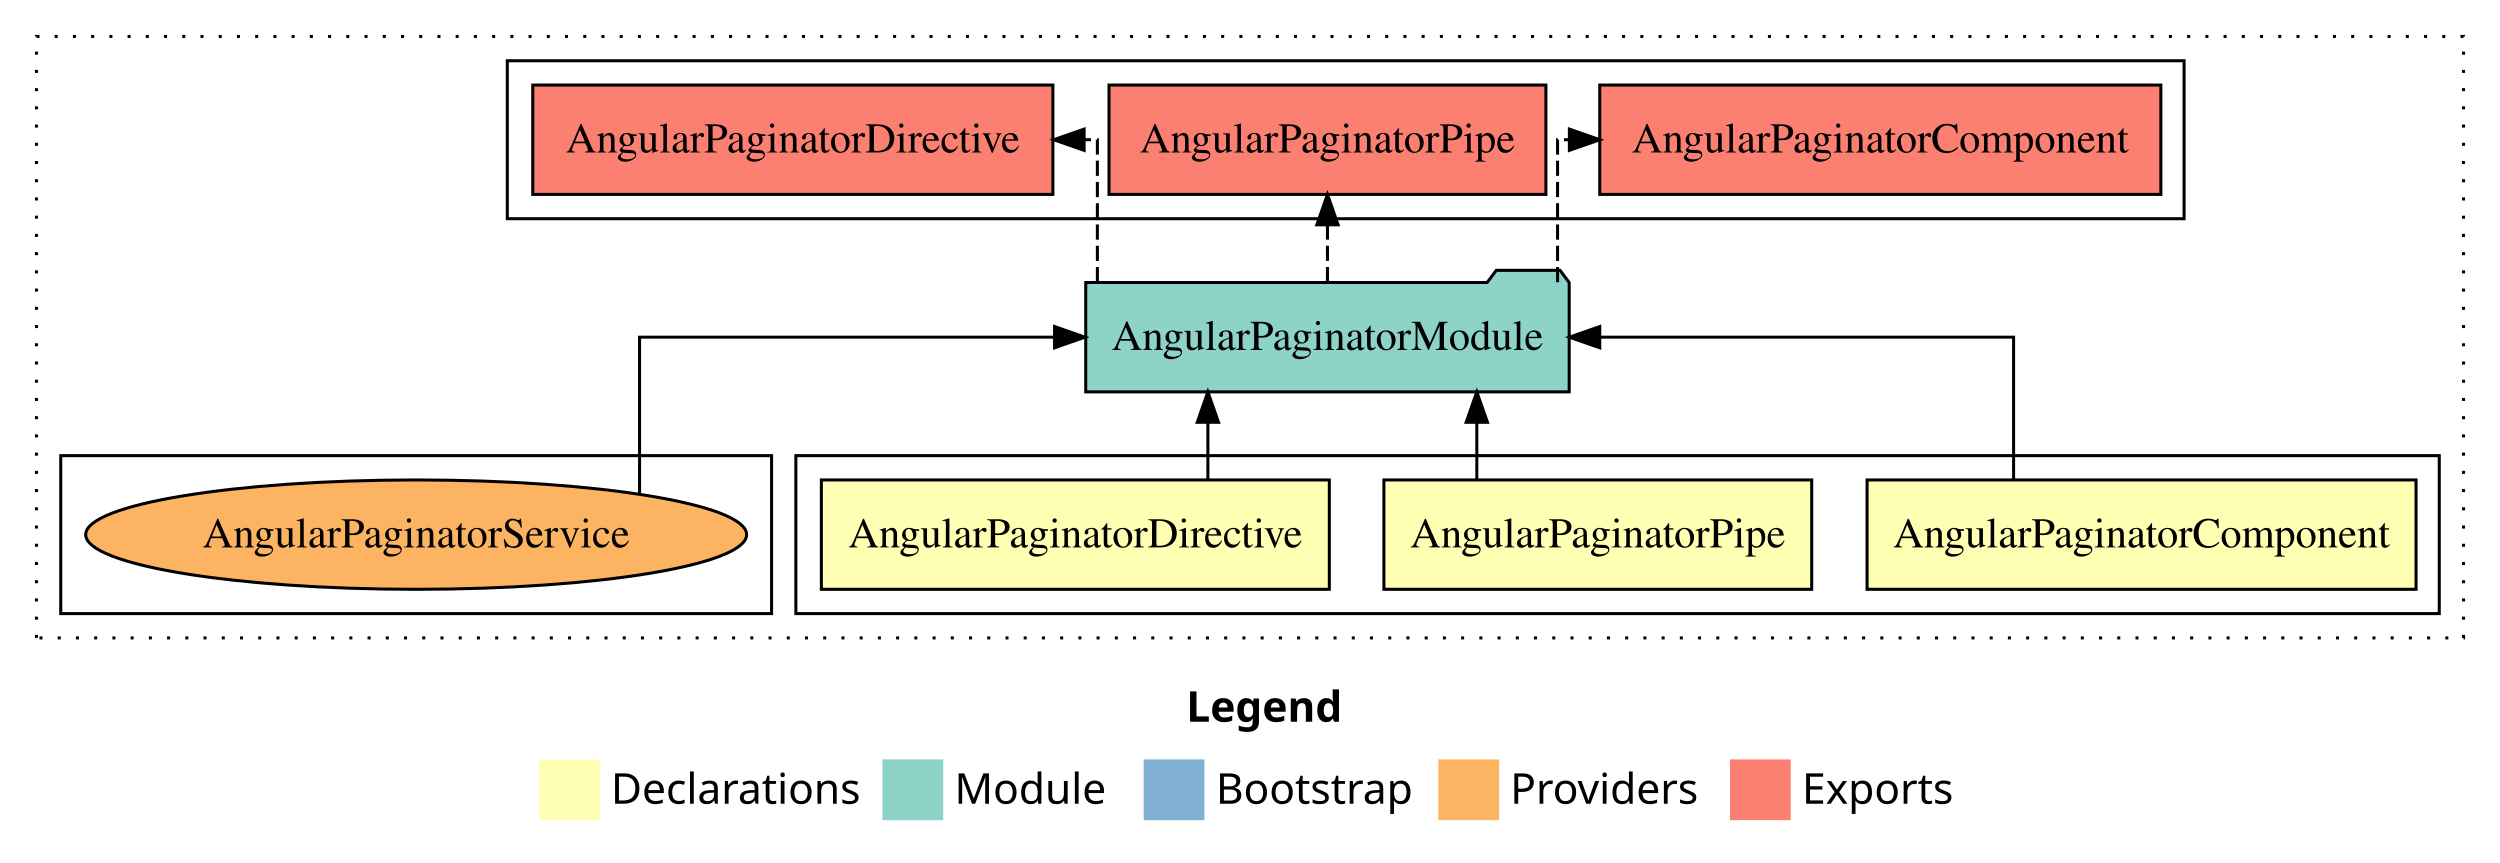
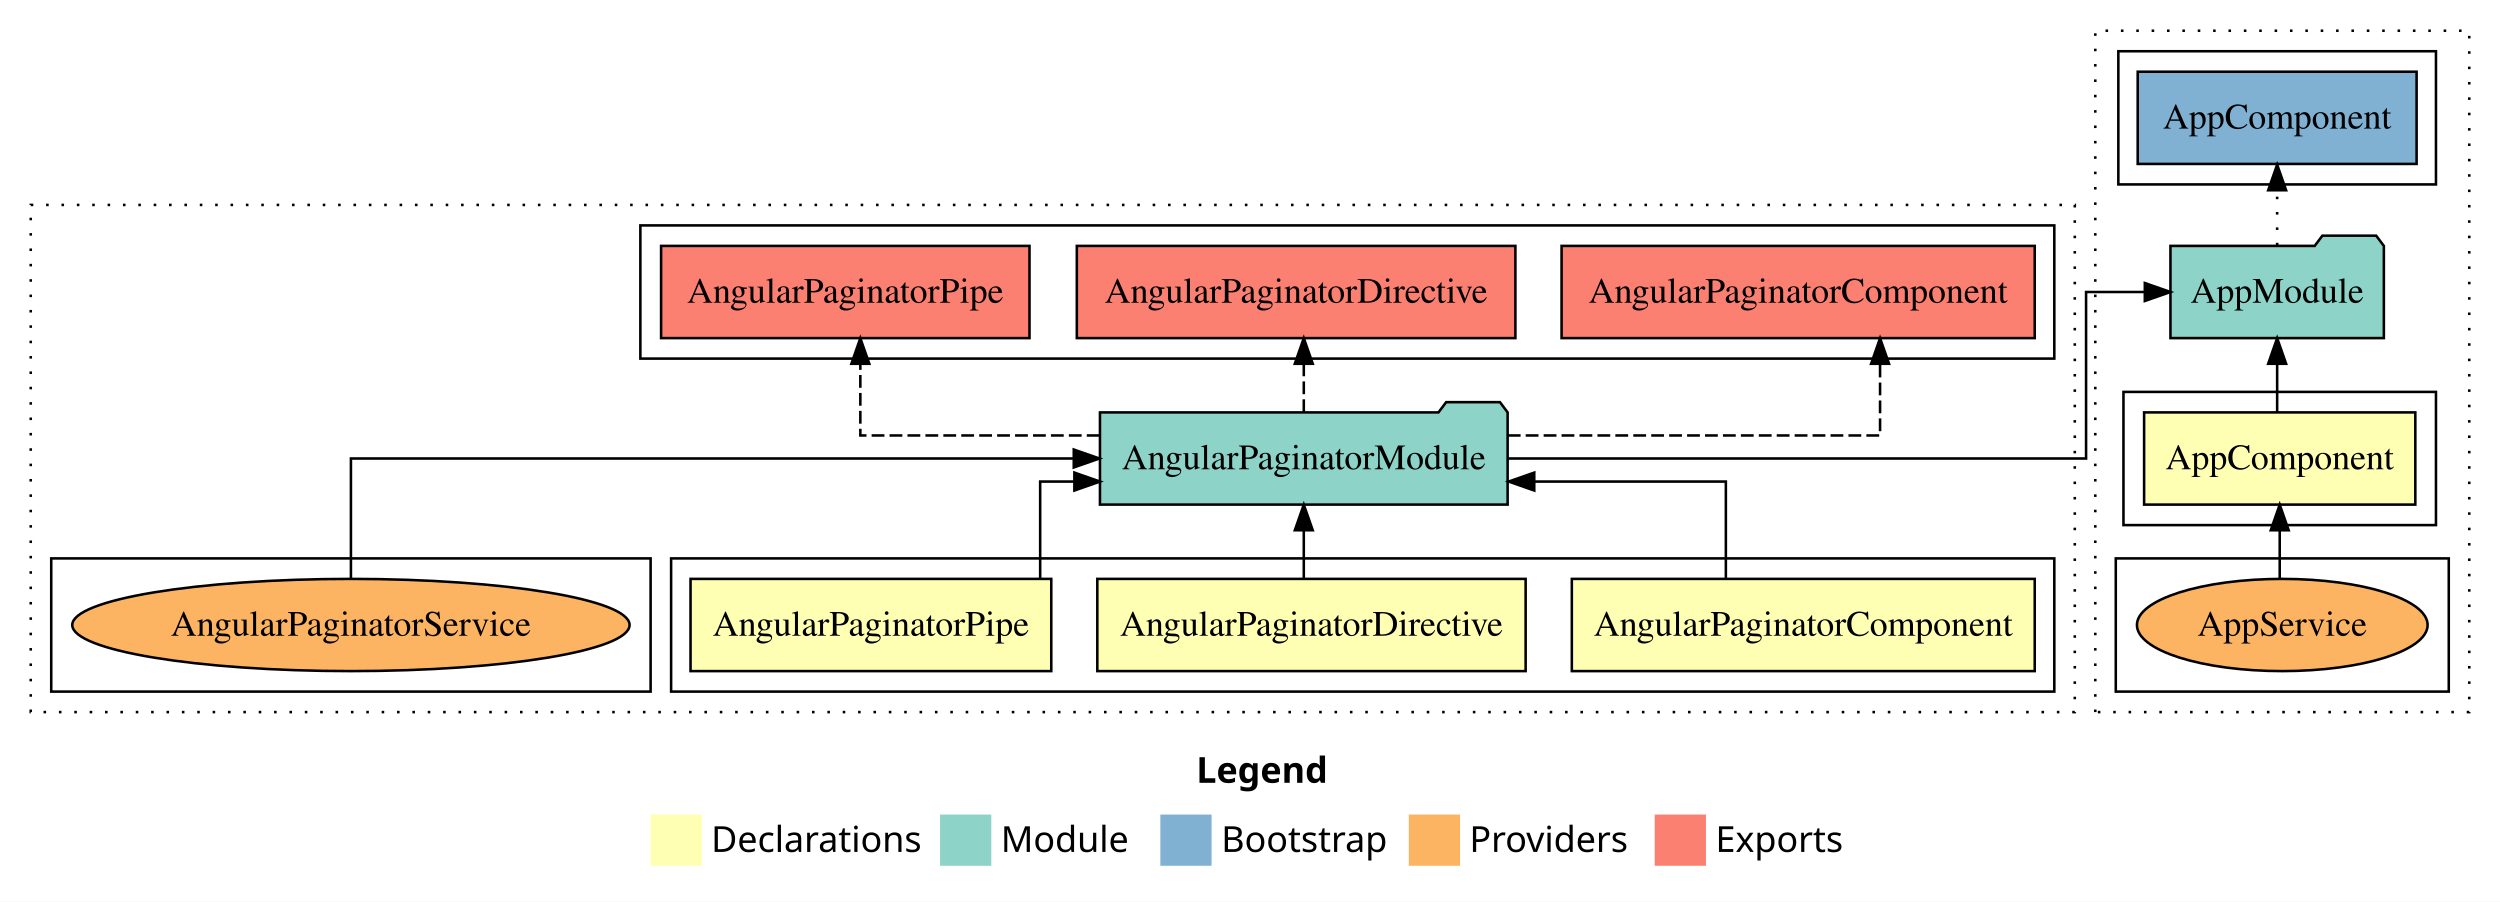
- <svg xmlns="http://www.w3.org/2000/svg" width="823pt" height="284pt" viewBox="0.00 0.00 823.00 284.00">
-   <g id="graph0" class="graph" transform="scale(1 1) rotate(0) translate(4 280)">
-     <polygon fill="#ffffff" stroke="transparent" points="-4,4 -4,-280 819,-280 819,4 -4,4" />
-     <text text-anchor="start" x="386.509" y="-42.4" font-family="sans-serif" font-weight="bold" font-size="14.00" fill="#000000">Legend</text>
-     <polygon fill="#ffffb3" stroke="transparent" points="173.5,-10 173.5,-30 193.5,-30 193.5,-10 173.5,-10" />
-     <text text-anchor="start" x="197.129" y="-15.4" font-family="sans-serif" font-size="14.00" fill="#000000">  Declarations</text>
-     <polygon fill="#8dd3c7" stroke="transparent" points="286.5,-10 286.5,-30 306.5,-30 306.5,-10 286.5,-10" />
-     <text text-anchor="start" x="310.225" y="-15.4" font-family="sans-serif" font-size="14.00" fill="#000000">  Module</text>
-     <polygon fill="#80b1d3" stroke="transparent" points="372.5,-10 372.5,-30 392.5,-30 392.5,-10 372.5,-10" />
-     <text text-anchor="start" x="396.281" y="-15.4" font-family="sans-serif" font-size="14.00" fill="#000000">  Bootstrap</text>
-     <polygon fill="#fdb462" stroke="transparent" points="469.5,-10 469.5,-30 489.5,-30 489.5,-10 469.5,-10" />
-     <text text-anchor="start" x="493.173" y="-15.4" font-family="sans-serif" font-size="14.00" fill="#000000">  Providers</text>
-     <polygon fill="#fb8072" stroke="transparent" points="565.5,-10 565.5,-30 585.5,-30 585.5,-10 565.5,-10" />
-     <text text-anchor="start" x="589.226" y="-15.4" font-family="sans-serif" font-size="14.00" fill="#000000">  Exports</text>
+ <svg xmlns="http://www.w3.org/2000/svg" width="976pt" height="352pt" viewBox="0.00 0.00 976.00 352.00">
+   <g id="graph0" class="graph" transform="scale(1 1) rotate(0) translate(4 348)">
+     <polygon fill="#ffffff" stroke="transparent" points="-4,4 -4,-348 972,-348 972,4 -4,4" />
+     <text text-anchor="start" x="463.009" y="-42.4" font-family="sans-serif" font-weight="bold" font-size="14.00" fill="#000000">Legend</text>
+     <polygon fill="#ffffb3" stroke="transparent" points="250,-10 250,-30 270,-30 270,-10 250,-10" />
+     <text text-anchor="start" x="273.629" y="-15.4" font-family="sans-serif" font-size="14.00" fill="#000000">  Declarations</text>
+     <polygon fill="#8dd3c7" stroke="transparent" points="363,-10 363,-30 383,-30 383,-10 363,-10" />
+     <text text-anchor="start" x="386.725" y="-15.4" font-family="sans-serif" font-size="14.00" fill="#000000">  Module</text>
+     <polygon fill="#80b1d3" stroke="transparent" points="449,-10 449,-30 469,-30 469,-10 449,-10" />
+     <text text-anchor="start" x="472.781" y="-15.4" font-family="sans-serif" font-size="14.00" fill="#000000">  Bootstrap</text>
+     <polygon fill="#fdb462" stroke="transparent" points="546,-10 546,-30 566,-30 566,-10 546,-10" />
+     <text text-anchor="start" x="569.673" y="-15.4" font-family="sans-serif" font-size="14.00" fill="#000000">  Providers</text>
+     <polygon fill="#fb8072" stroke="transparent" points="642,-10 642,-30 662,-30 662,-10 642,-10" />
+     <text text-anchor="start" x="665.726" y="-15.4" font-family="sans-serif" font-size="14.00" fill="#000000">  Exports</text>
    <g id="clust1" class="cluster">
-       <polygon fill="none" stroke="#000000" stroke-dasharray="1,5" points="8,-70 8,-268 807,-268 807,-70 8,-70" />
+       <polygon fill="none" stroke="#000000" stroke-dasharray="1,5" points="8,-70 8,-268 806,-268 806,-70 8,-70" />
    </g>
    <g id="clust2" class="cluster">
-       <polygon fill="none" stroke="#000000" points="258,-78 258,-130 799,-130 799,-78 258,-78" />
+       <polygon fill="none" stroke="#000000" points="258,-78 258,-130 798,-130 798,-78 258,-78" />
    </g>
    <g id="clust7" class="cluster">
-       <polygon fill="none" stroke="#000000" points="163,-208 163,-260 715,-260 715,-208 163,-208" />
+       <polygon fill="none" stroke="#000000" points="246,-208 246,-260 798,-260 798,-208 246,-208" />
    </g>
    <g id="clust9" class="cluster">
      <polygon fill="none" stroke="#000000" points="16,-78 16,-130 250,-130 250,-78 16,-78" />
    </g>
+     <g id="clust10" class="cluster">
+       <polygon fill="none" stroke="#000000" stroke-dasharray="1,5" points="814,-70 814,-336 960,-336 960,-70 814,-70" />
+     </g>
+     <g id="clust11" class="cluster">
+       <polygon fill="none" stroke="#000000" points="825,-143 825,-195 947,-195 947,-143 825,-143" />
+     </g>
+     <g id="clust12" class="cluster">
+       <polygon fill="none" stroke="#000000" points="822,-78 822,-130 952,-130 952,-78 822,-78" />
+     </g>
+     <g id="clust15" class="cluster">
+       <polygon fill="none" stroke="#000000" points="823,-276 823,-328 947,-328 947,-276 823,-276" />
+     </g>
    <g id="node1" class="node">
-       <polygon fill="#ffffb3" stroke="#000000" points="791.359,-122 610.641,-122 610.641,-86 791.359,-86 791.359,-122" />
-       <text text-anchor="middle" x="701" y="-99.8" font-family="Times,serif" font-size="14.00" fill="#000000">AngularPaginatorComponent</text>
+       <polygon fill="#ffffb3" stroke="#000000" points="790.359,-122 609.641,-122 609.641,-86 790.359,-86 790.359,-122" />
+       <text text-anchor="middle" x="700" y="-99.8" font-family="Times,serif" font-size="14.00" fill="#000000">AngularPaginatorComponent</text>
    </g>
    <g id="node4" class="node">
-       <polygon fill="#8dd3c7" stroke="#000000" points="512.576,-187 509.576,-191 488.576,-191 485.576,-187 353.424,-187 353.424,-151 512.576,-151 512.576,-187" />
-       <text text-anchor="middle" x="433" y="-164.8" font-family="Times,serif" font-size="14.00" fill="#000000">AngularPaginatorModule</text>
+       <polygon fill="#8dd3c7" stroke="#000000" points="584.576,-187 581.576,-191 560.576,-191 557.576,-187 425.424,-187 425.424,-151 584.576,-151 584.576,-187" />
+       <text text-anchor="middle" x="505" y="-164.8" font-family="Times,serif" font-size="14.00" fill="#000000">AngularPaginatorModule</text>
    </g>
    <g id="edge1" class="edge">
-       <path fill="none" stroke="#000000" d="M658.875,-122.106C658.875,-141.339 658.875,-169 658.875,-169 658.875,-169 522.635,-169 522.635,-169" />
-       <polygon fill="#000000" stroke="#000000" points="522.635,-165.5 512.635,-169 522.635,-172.5 522.635,-165.5" />
+       <path fill="none" stroke="#000000" d="M669.774,-122.027C669.774,-138.398 669.774,-160 669.774,-160 669.774,-160 594.973,-160 594.973,-160" />
+       <polygon fill="#000000" stroke="#000000" points="594.973,-156.5 584.973,-160 594.973,-163.5 594.973,-156.5" />
    </g>
    <g id="node2" class="node">
-       <polygon fill="#ffffb3" stroke="#000000" points="592.414,-122 451.586,-122 451.586,-86 592.414,-86 592.414,-122" />
-       <text text-anchor="middle" x="522" y="-99.8" font-family="Times,serif" font-size="14.00" fill="#000000">AngularPaginatorPipe</text>
+       <polygon fill="#ffffb3" stroke="#000000" points="591.609,-122 424.391,-122 424.391,-86 591.609,-86 591.609,-122" />
+       <text text-anchor="middle" x="508" y="-99.8" font-family="Times,serif" font-size="14.00" fill="#000000">AngularPaginatorDirective</text>
    </g>
    <g id="edge2" class="edge">
-       <path fill="none" stroke="#000000" d="M482.166,-122.106C482.166,-122.106 482.166,-140.991 482.166,-140.991" />
-       <polygon fill="#000000" stroke="#000000" points="478.666,-140.991 482.166,-150.991 485.666,-140.991 478.666,-140.991" />
+       <path fill="none" stroke="#000000" d="M505,-122.106C505,-122.106 505,-140.991 505,-140.991" />
+       <polygon fill="#000000" stroke="#000000" points="501.5,-140.991 505,-150.991 508.5,-140.991 501.5,-140.991" />
    </g>
    <g id="node3" class="node">
-       <polygon fill="#ffffb3" stroke="#000000" points="433.609,-122 266.391,-122 266.391,-86 433.609,-86 433.609,-122" />
-       <text text-anchor="middle" x="350" y="-99.8" font-family="Times,serif" font-size="14.00" fill="#000000">AngularPaginatorDirective</text>
+       <polygon fill="#ffffb3" stroke="#000000" points="406.414,-122 265.586,-122 265.586,-86 406.414,-86 406.414,-122" />
+       <text text-anchor="middle" x="336" y="-99.8" font-family="Times,serif" font-size="14.00" fill="#000000">AngularPaginatorPipe</text>
    </g>
    <g id="edge3" class="edge">
-       <path fill="none" stroke="#000000" d="M393.633,-122.106C393.633,-122.106 393.633,-140.991 393.633,-140.991" />
-       <polygon fill="#000000" stroke="#000000" points="390.133,-140.991 393.633,-150.991 397.133,-140.991 390.133,-140.991" />
+       <path fill="none" stroke="#000000" d="M402.082,-122.027C402.082,-138.398 402.082,-160 402.082,-160 402.082,-160 415.436,-160 415.436,-160" />
+       <polygon fill="#000000" stroke="#000000" points="415.436,-163.5 425.436,-160 415.436,-156.5 415.436,-163.5" />
    </g>
    <g id="node5" class="node">
-       <polygon fill="#fb8072" stroke="#000000" points="707.359,-252 522.641,-252 522.641,-216 707.359,-216 707.359,-252" />
-       <text text-anchor="middle" x="615" y="-229.8" font-family="Times,serif" font-size="14.00" fill="#000000">AngularPaginatorComponent </text>
+       <polygon fill="#fb8072" stroke="#000000" points="790.359,-252 605.641,-252 605.641,-216 790.359,-216 790.359,-252" />
+       <text text-anchor="middle" x="698" y="-229.8" font-family="Times,serif" font-size="14.00" fill="#000000">AngularPaginatorComponent </text>
    </g>
    <g id="edge4" class="edge">
-       <path fill="none" stroke="#000000" stroke-dasharray="5,2" d="M508.747,-187.106C508.747,-206.339 508.747,-234 508.747,-234 508.747,-234 512.638,-234 512.638,-234" />
-       <polygon fill="#000000" stroke="#000000" points="512.638,-237.5 522.638,-234 512.638,-230.5 512.638,-237.5" />
+       <path fill="none" stroke="#000000" stroke-dasharray="5,2" d="M584.635,-178C649.354,-178 729.976,-178 729.976,-178 729.976,-178 729.976,-205.973 729.976,-205.973" />
+       <polygon fill="#000000" stroke="#000000" points="726.476,-205.973 729.976,-215.973 733.476,-205.973 726.476,-205.973" />
    </g>
    <g id="node6" class="node">
-       <polygon fill="#fb8072" stroke="#000000" points="504.914,-252 361.086,-252 361.086,-216 504.914,-216 504.914,-252" />
-       <text text-anchor="middle" x="433" y="-229.8" font-family="Times,serif" font-size="14.00" fill="#000000">AngularPaginatorPipe </text>
+       <polygon fill="#fb8072" stroke="#000000" points="587.609,-252 416.391,-252 416.391,-216 587.609,-216 587.609,-252" />
+       <text text-anchor="middle" x="502" y="-229.8" font-family="Times,serif" font-size="14.00" fill="#000000">AngularPaginatorDirective </text>
    </g>
    <g id="edge5" class="edge">
-       <path fill="none" stroke="#000000" stroke-dasharray="5,2" d="M433,-187.106C433,-187.106 433,-205.991 433,-205.991" />
-       <polygon fill="#000000" stroke="#000000" points="429.5,-205.991 433,-215.991 436.5,-205.991 429.5,-205.991" />
+       <path fill="none" stroke="#000000" stroke-dasharray="5,2" d="M505,-187.106C505,-187.106 505,-205.991 505,-205.991" />
+       <polygon fill="#000000" stroke="#000000" points="501.5,-205.991 505,-215.991 508.5,-205.991 501.5,-205.991" />
    </g>
    <g id="node7" class="node">
-       <polygon fill="#fb8072" stroke="#000000" points="342.609,-252 171.391,-252 171.391,-216 342.609,-216 342.609,-252" />
-       <text text-anchor="middle" x="257" y="-229.8" font-family="Times,serif" font-size="14.00" fill="#000000">AngularPaginatorDirective </text>
+       <polygon fill="#fb8072" stroke="#000000" points="397.914,-252 254.086,-252 254.086,-216 397.914,-216 397.914,-252" />
+       <text text-anchor="middle" x="326" y="-229.8" font-family="Times,serif" font-size="14.00" fill="#000000">AngularPaginatorPipe </text>
    </g>
    <g id="edge6" class="edge">
-       <path fill="none" stroke="#000000" stroke-dasharray="5,2" d="M357.253,-187.106C357.253,-206.339 357.253,-234 357.253,-234 357.253,-234 352.889,-234 352.889,-234" />
-       <polygon fill="#000000" stroke="#000000" points="352.889,-230.5 342.889,-234 352.889,-237.5 352.889,-230.5" />
+       <path fill="none" stroke="#000000" stroke-dasharray="5,2" d="M425.278,-178C379.841,-178 331.875,-178 331.875,-178 331.875,-178 331.875,-205.973 331.875,-205.973" />
+       <polygon fill="#000000" stroke="#000000" points="328.375,-205.973 331.875,-215.973 335.375,-205.973 328.375,-205.973" />
+     </g>
+     <g id="node10" class="node">
+       <polygon fill="#8dd3c7" stroke="#000000" points="926.657,-252 923.657,-256 902.657,-256 899.657,-252 843.343,-252 843.343,-216 926.657,-216 926.657,-252" />
+       <text text-anchor="middle" x="885" y="-229.8" font-family="Times,serif" font-size="14.00" fill="#000000">AppModule</text>
+     </g>
+     <g id="edge10" class="edge">
+       <path fill="none" stroke="#000000" d="M584.842,-169C675.331,-169 810.404,-169 810.404,-169 810.404,-169 810.404,-234 810.404,-234 810.404,-234 833.34,-234 833.34,-234" />
+       <polygon fill="#000000" stroke="#000000" points="833.34,-237.5 843.34,-234 833.34,-230.5 833.34,-237.5" />
    </g>
    <g id="node8" class="node">
      <ellipse fill="#fdb462" stroke="#000000" cx="133" cy="-104" rx="108.786" ry="18" />
      <text text-anchor="middle" x="133" y="-99.8" font-family="Times,serif" font-size="14.00" fill="#000000">AngularPaginatorService</text>
    </g>
    <g id="edge7" class="edge">
-       <path fill="none" stroke="#000000" d="M206.544,-117.468C206.544,-136.507 206.544,-169 206.544,-169 206.544,-169 343.16,-169 343.16,-169" />
-       <polygon fill="#000000" stroke="#000000" points="343.16,-172.5 353.16,-169 343.16,-165.5 343.16,-172.5" />
+       <path fill="none" stroke="#000000" d="M133,-122.106C133,-141.339 133,-169 133,-169 133,-169 415.197,-169 415.197,-169" />
+       <polygon fill="#000000" stroke="#000000" points="415.197,-172.5 425.197,-169 415.197,-165.5 415.197,-172.5" />
+     </g>
+     <g id="node9" class="node">
+       <polygon fill="#ffffb3" stroke="#000000" points="938.94,-187 833.06,-187 833.06,-151 938.94,-151 938.94,-187" />
+       <text text-anchor="middle" x="886" y="-164.8" font-family="Times,serif" font-size="14.00" fill="#000000">AppComponent</text>
+     </g>
+     <g id="edge8" class="edge">
+       <path fill="none" stroke="#000000" d="M885,-187.106C885,-187.106 885,-205.991 885,-205.991" />
+       <polygon fill="#000000" stroke="#000000" points="881.5,-205.991 885,-215.991 888.5,-205.991 881.5,-205.991" />
+     </g>
+     <g id="node12" class="node">
+       <polygon fill="#80b1d3" stroke="#000000" points="939.439,-320 830.561,-320 830.561,-284 939.439,-284 939.439,-320" />
+       <text text-anchor="middle" x="885" y="-297.8" font-family="Times,serif" font-size="14.00" fill="#000000">AppComponent </text>
+     </g>
+     <g id="edge11" class="edge">
+       <path fill="none" stroke="#000000" stroke-dasharray="1,5" d="M885,-252.223C885,-252.223 885,-273.727 885,-273.727" />
+       <polygon fill="#000000" stroke="#000000" points="881.5,-273.727 885,-283.727 888.5,-273.727 881.5,-273.727" />
+     </g>
+     <g id="node11" class="node">
+       <ellipse fill="#fdb462" stroke="#000000" cx="887" cy="-104" rx="56.741" ry="18" />
+       <text text-anchor="middle" x="887" y="-99.8" font-family="Times,serif" font-size="14.00" fill="#000000">AppService</text>
+     </g>
+     <g id="edge9" class="edge">
+       <path fill="none" stroke="#000000" d="M886,-122.106C886,-122.106 886,-140.991 886,-140.991" />
+       <polygon fill="#000000" stroke="#000000" points="882.5,-140.991 886,-150.991 889.5,-140.991 882.5,-140.991" />
    </g>
  </g>
</svg>
